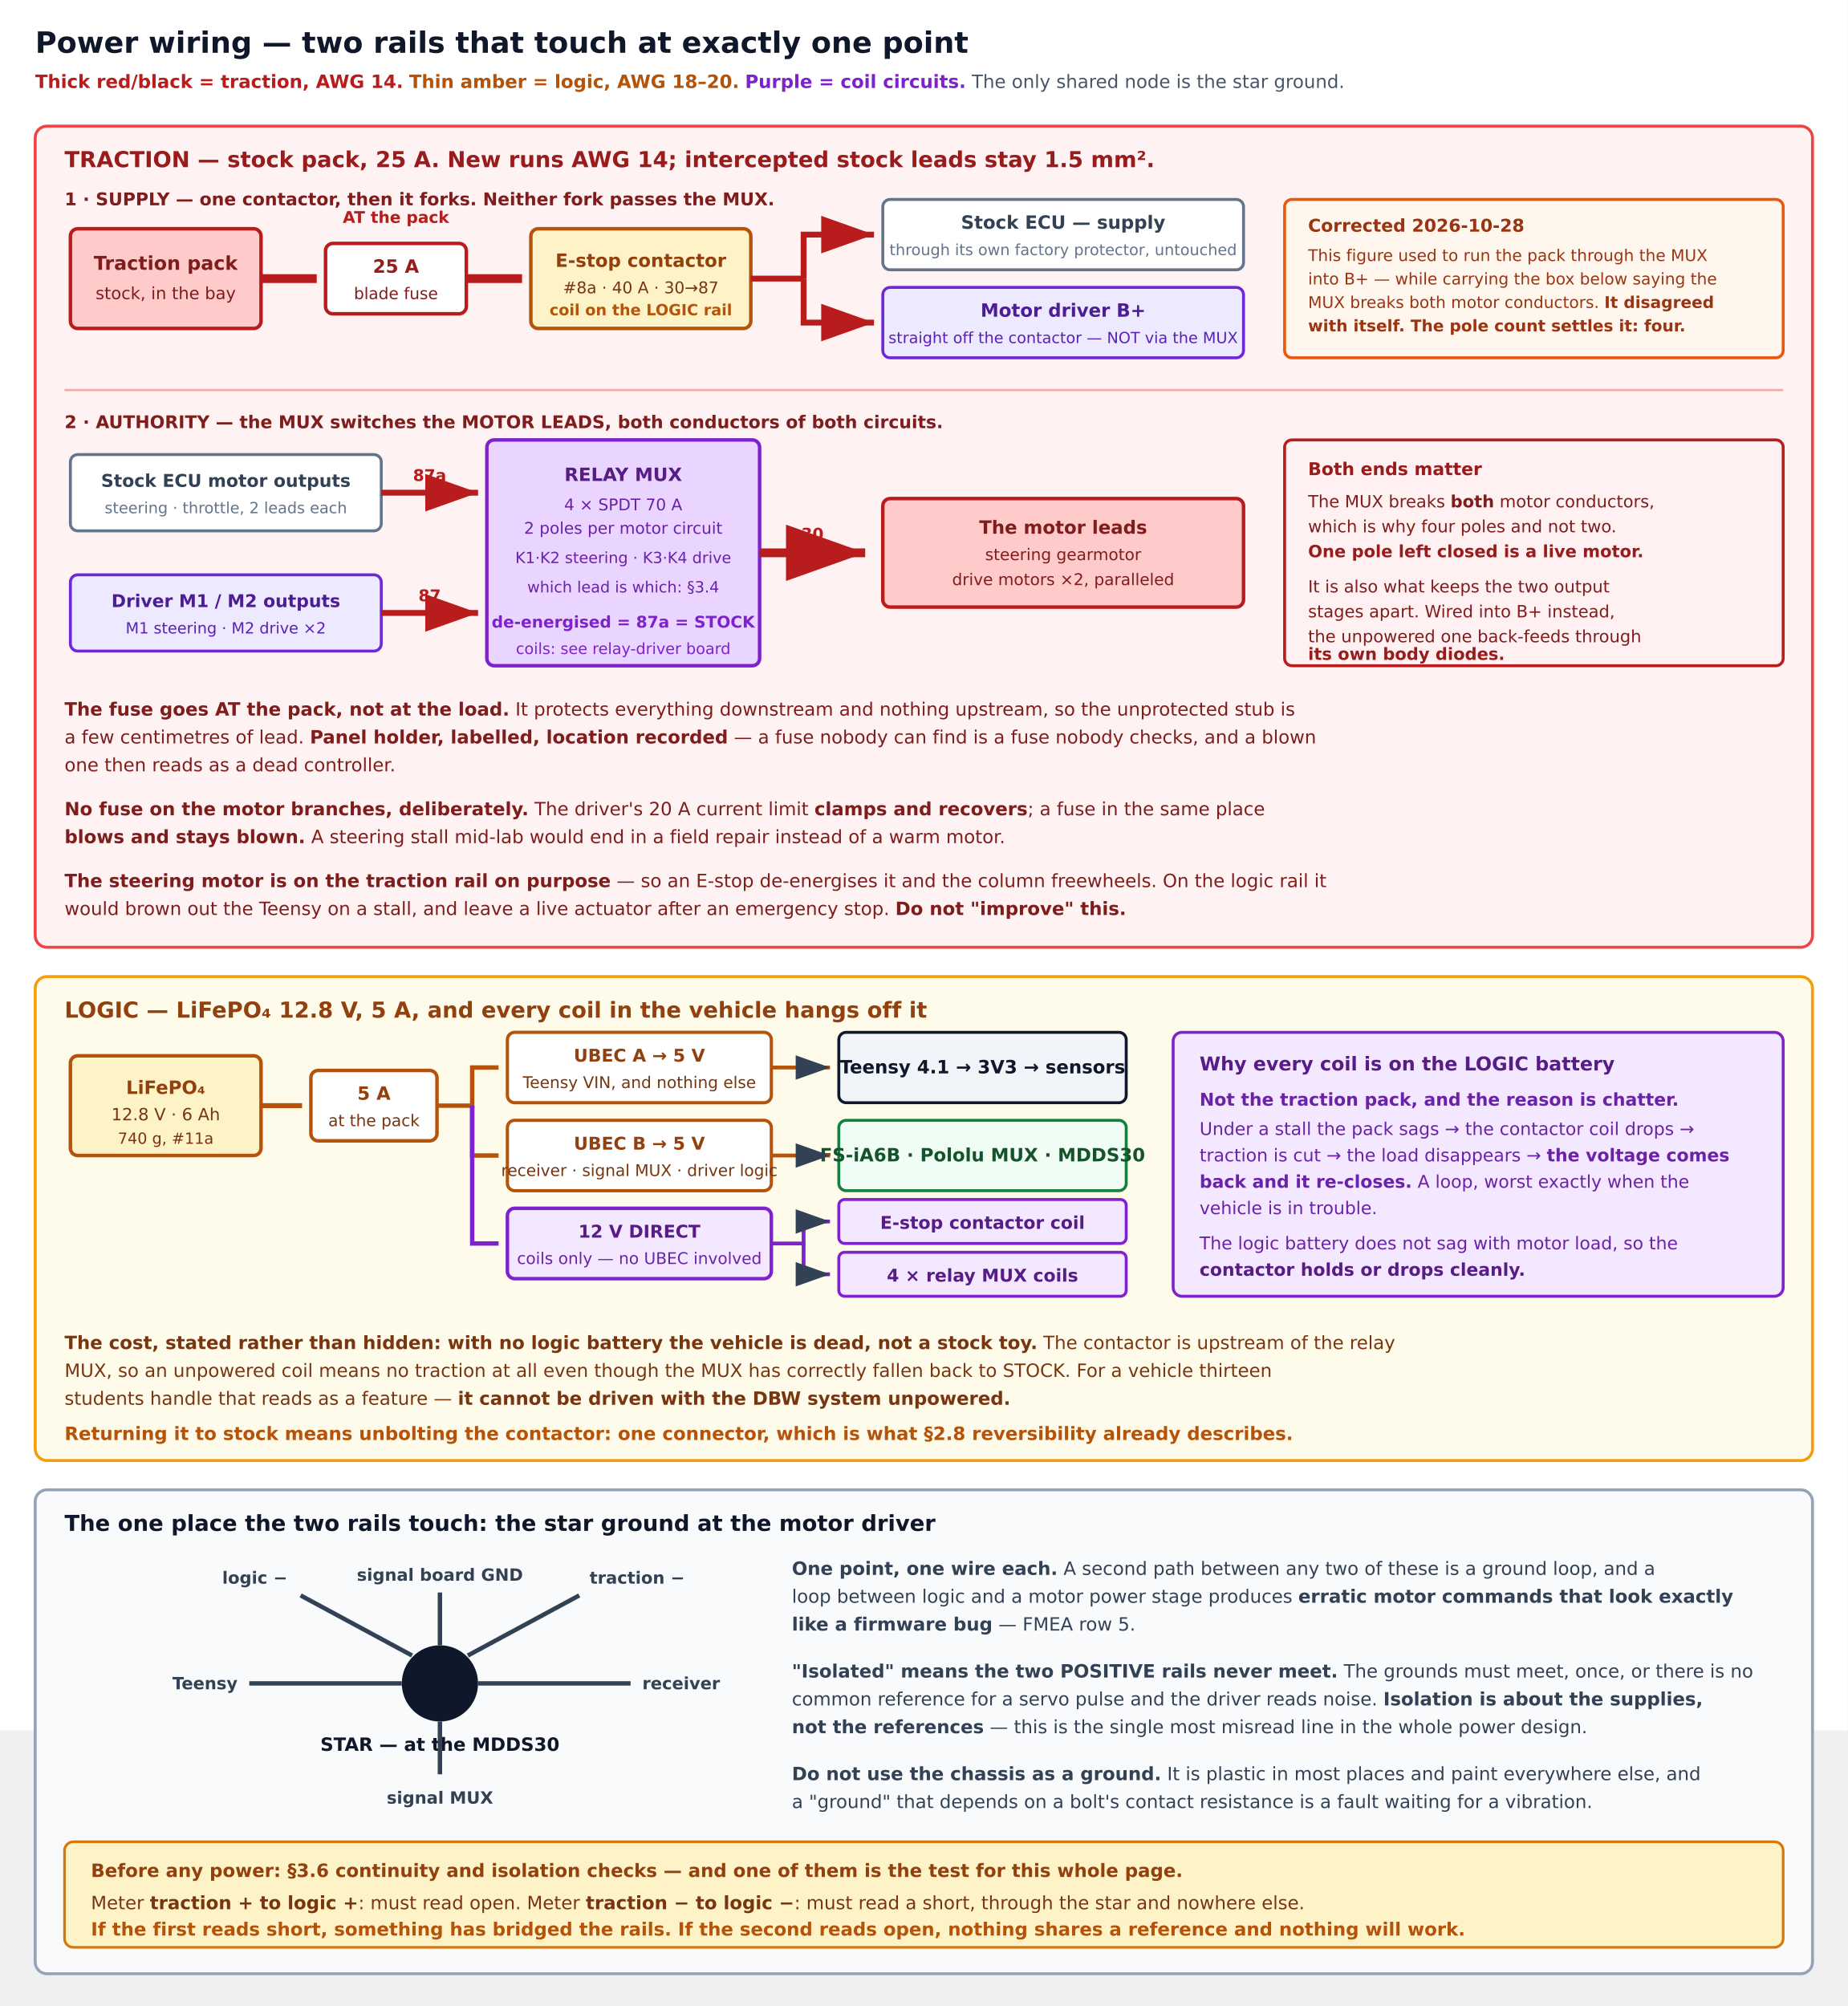
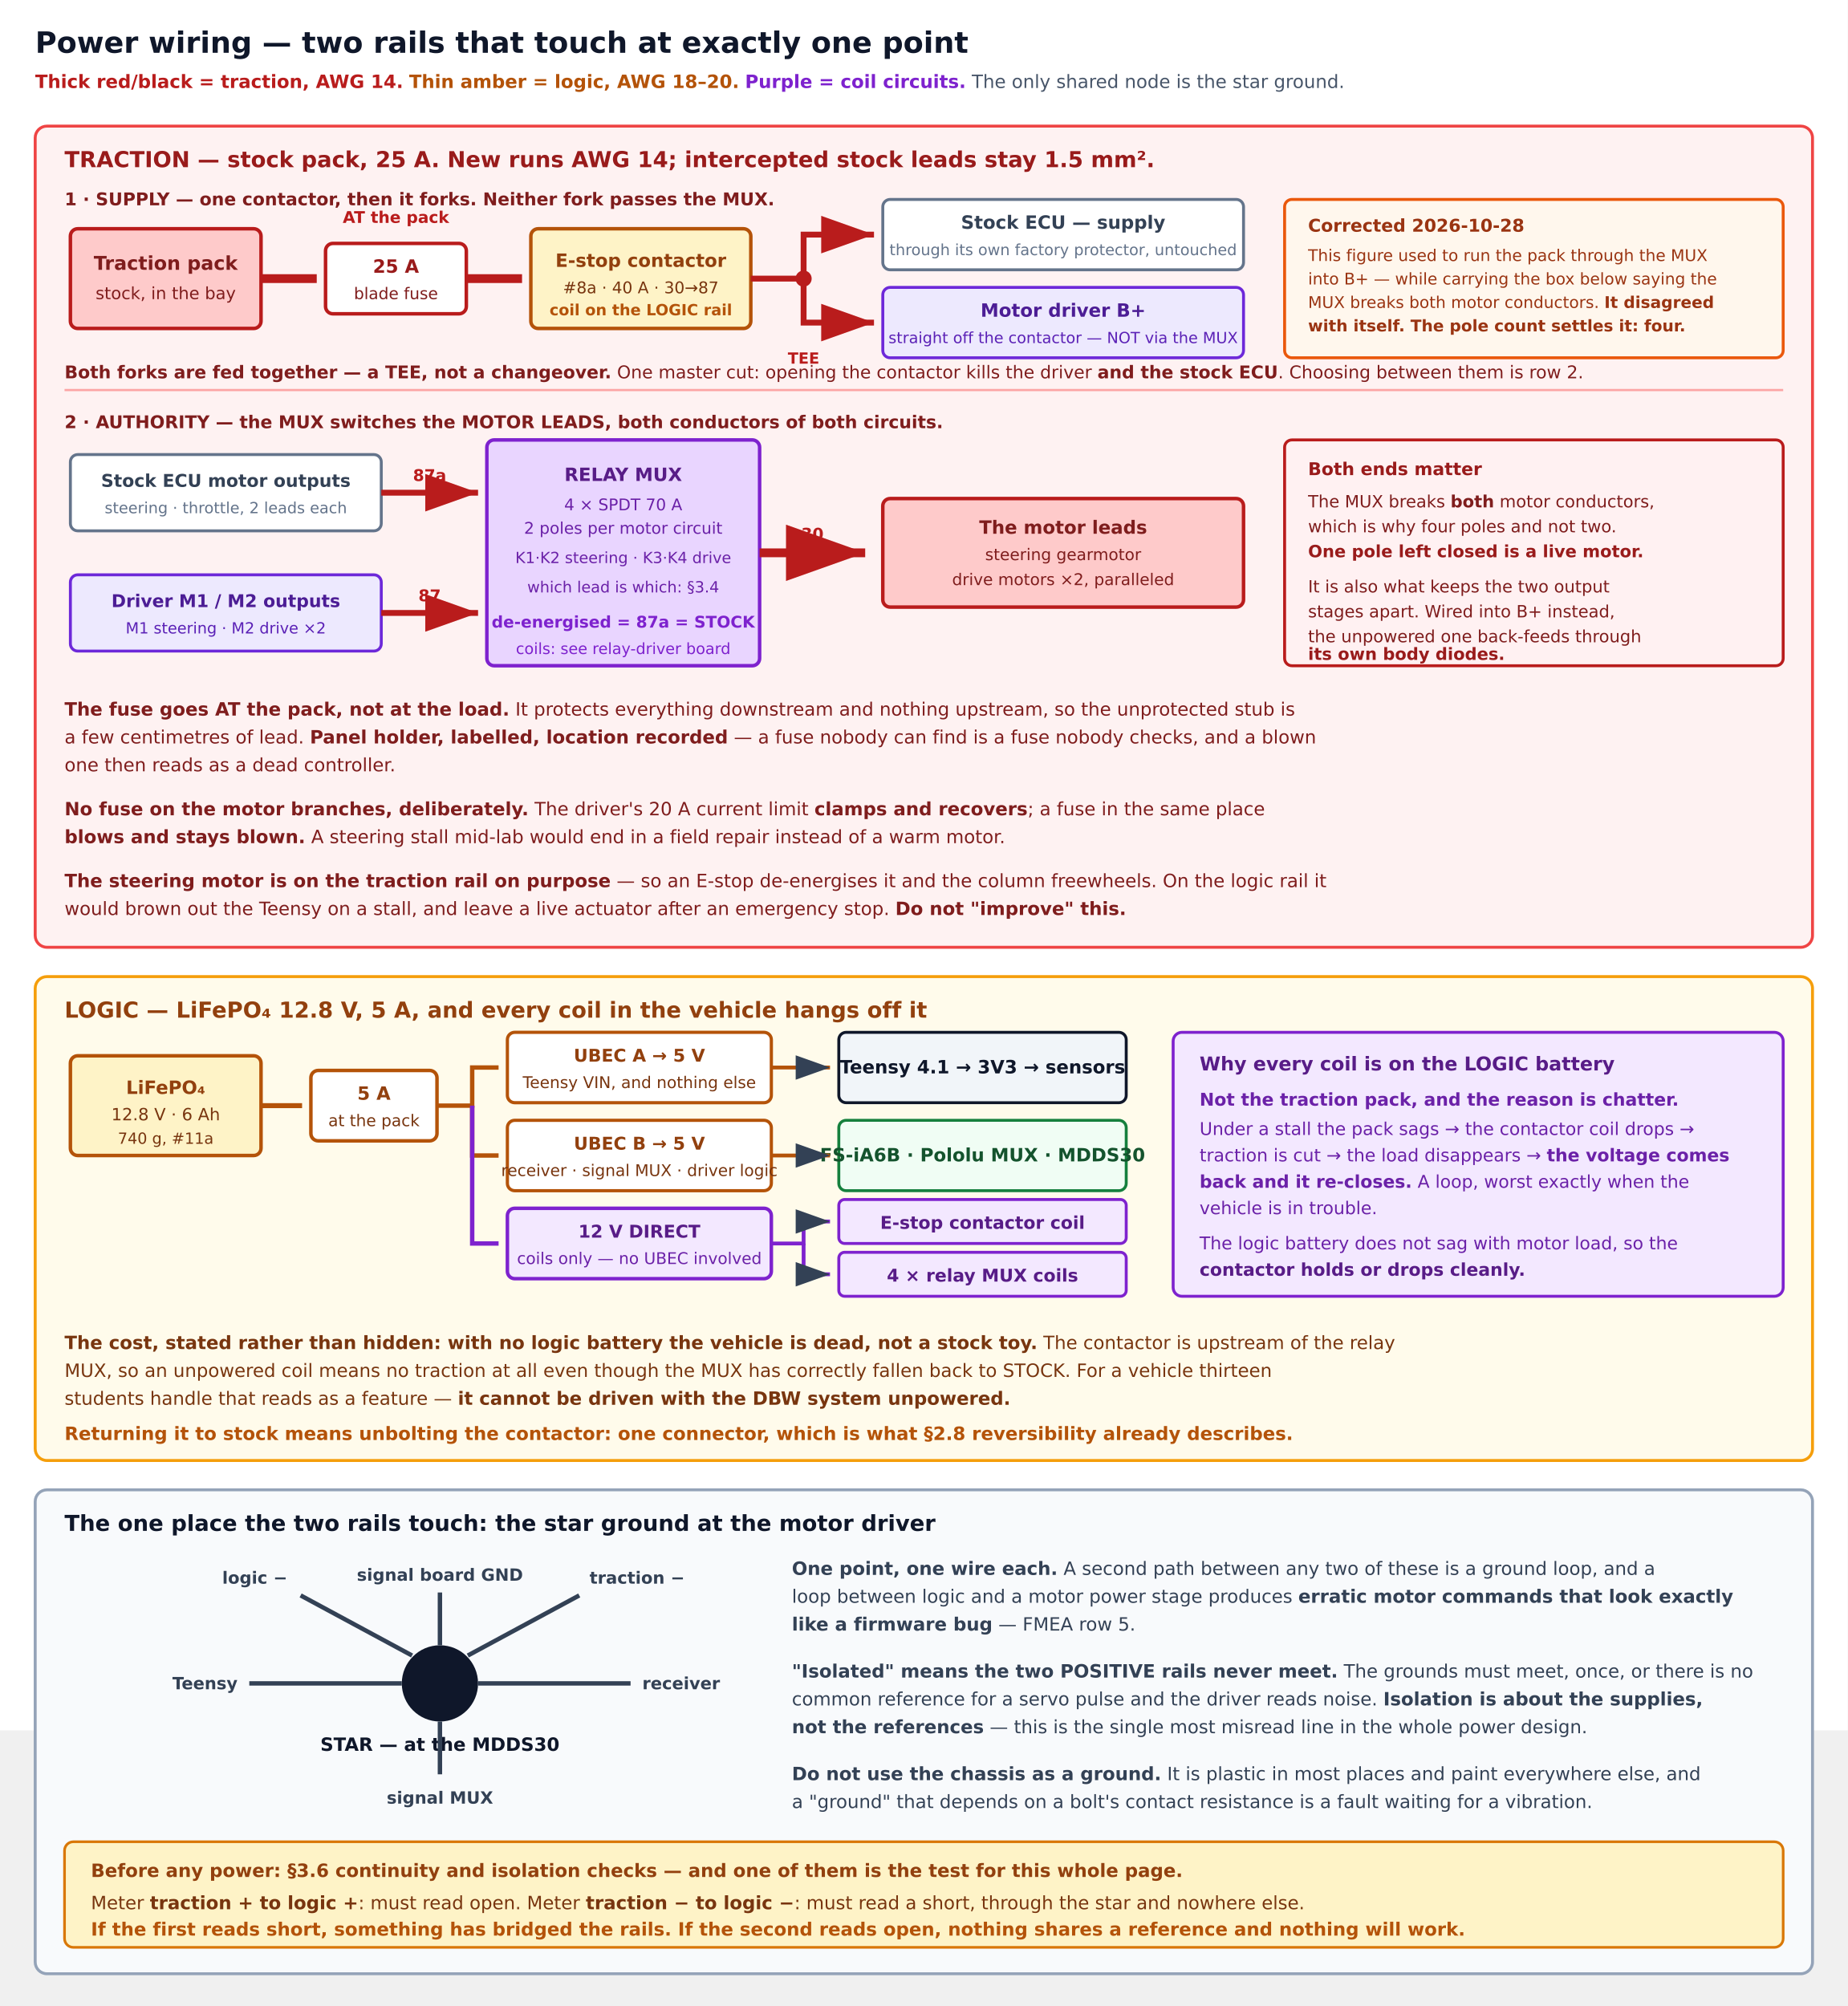
<svg xmlns="http://www.w3.org/2000/svg" viewBox="0 0 1260 1368" width="1260" height="1368" font-family="DejaVu Sans, Helvetica, Arial, sans-serif">
  <defs>
    <marker id="k" markerWidth="10" markerHeight="10" refX="9" refY="3.2" orient="auto">
      <path d="M0,0 L0,6.4 L9,3.2 z" fill="#334155" />
    </marker>
    <marker id="kr" markerWidth="10" markerHeight="10" refX="9" refY="3.2" orient="auto">
      <path d="M0,0 L0,6.4 L9,3.2 z" fill="#b91c1c" />
    </marker>
  </defs>
  <rect width="1260" height="1180" fill="#ffffff" />
  <text x="24" y="36" font-size="20" font-weight="bold" fill="#0f172a">Power wiring — two rails that touch at exactly one point</text>
  <text x="24" y="60" font-size="12.5" fill="#475569">
    <tspan font-weight="bold" fill="#b91c1c">Thick red/black = traction, AWG 14.</tspan>
    <tspan font-weight="bold" fill="#b45309">  Thin amber = logic, AWG 18–20.</tspan>
    <tspan font-weight="bold" fill="#7e22ce">  Purple = coil circuits.</tspan>
    The only shared node is the star ground.
  </text>
  <rect x="24" y="86" width="1212" height="560" rx="8" fill="#fef2f2" stroke="#ef4444" stroke-width="2" />
  <text x="44" y="114" font-size="15" font-weight="bold" fill="#991b1b">TRACTION — stock pack, 25 A. New runs AWG 14; intercepted stock leads stay 1.5 mm².</text>
  <text x="44" y="140" font-size="12" font-weight="bold" fill="#7f1d1d">1 · SUPPLY — one contactor, then it forks. Neither fork passes the MUX.</text>
  <rect x="48" y="156" width="130" height="68" rx="5" fill="#fecaca" stroke="#b91c1c" stroke-width="2.4" />
  <text x="113" y="184" font-size="13" font-weight="bold" fill="#7f1d1d" text-anchor="middle">Traction pack</text>
  <text x="113" y="204" font-size="11.5" fill="#7f1d1d" text-anchor="middle">stock, in the bay</text>
  <rect x="222" y="166" width="96" height="48" rx="5" fill="#ffffff" stroke="#b91c1c" stroke-width="2.4" />
  <text x="270" y="186" font-size="12.5" font-weight="bold" fill="#991b1b" text-anchor="middle">25 A</text>
  <text x="270" y="204" font-size="11" fill="#7f1d1d" text-anchor="middle">blade fuse</text>
  <text x="270" y="152" font-size="11" font-weight="bold" fill="#b91c1c" text-anchor="middle">AT the pack</text>
  <rect x="362" y="156" width="150" height="68" rx="5" fill="#fef3c7" stroke="#b45309" stroke-width="2.4" />
  <text x="437" y="182" font-size="12.5" font-weight="bold" fill="#92400e" text-anchor="middle">E-stop contactor</text>
  <text x="437" y="200" font-size="11" fill="#78350f" text-anchor="middle">#8a · 40 A · 30→87</text>
  <text x="437" y="215" font-size="10.5" font-weight="bold" fill="#b45309" text-anchor="middle">coil on the LOGIC rail</text>
  <g stroke="#b91c1c" stroke-width="6" fill="none">
    <path d="M178,190 L216,190" />
    <path d="M318,190 L356,190" />
  </g>
  <g stroke="#b91c1c" stroke-width="4" fill="none">
    <path d="M512,190 L548,190" />
    <path d="M548,190 L548,160 L596,160" marker-end="url(#kr)" />
    <path d="M548,190 L548,220 L596,220" marker-end="url(#kr)" />
  </g>
+   <circle cx="548" cy="190" r="5.5" fill="#b91c1c" />
+   <text x="548" y="248" font-size="10.5" font-weight="bold" fill="#b91c1c" text-anchor="middle">TEE</text>
  <rect x="602" y="136" width="246" height="48" rx="5" fill="#ffffff" stroke="#64748b" stroke-width="2" />
  <text x="725" y="156" font-size="12.5" font-weight="bold" fill="#334155" text-anchor="middle">Stock ECU — supply</text>
  <text x="725" y="174" font-size="10.5" fill="#64748b" text-anchor="middle">through its own factory protector, untouched</text>
  <rect x="602" y="196" width="246" height="48" rx="5" fill="#ede9fe" stroke="#6d28d9" stroke-width="2" />
  <text x="725" y="216" font-size="12.5" font-weight="bold" fill="#4c1d95" text-anchor="middle">Motor driver B+</text>
  <text x="725" y="234" font-size="10.5" fill="#5b21b6" text-anchor="middle">straight off the contactor — NOT via the MUX</text>
  <rect x="876" y="136" width="340" height="108" rx="5" fill="#fff7ed" stroke="#ea580c" stroke-width="2" />
  <text x="892" y="158" font-size="12" font-weight="bold" fill="#9a3412">Corrected 2026-10-28</text>
  <text x="892" y="178" font-size="11" fill="#9a3412">This figure used to run the pack through the MUX</text>
  <text x="892" y="194" font-size="11" fill="#9a3412">into B+ — while carrying the box below saying the</text>
  <text x="892" y="210" font-size="11" fill="#9a3412">MUX breaks both motor conductors. <tspan font-weight="bold">It disagreed</tspan>
  </text>
  <text x="892" y="226" font-size="11" font-weight="bold" fill="#9a3412">with itself. The pole count settles it: four.</text>
+   <text x="44" y="258" font-size="12" fill="#7f1d1d">
+     <tspan font-weight="bold">Both forks are fed together — a TEE, not a changeover.</tspan> One master cut: opening the contactor kills the driver <tspan font-weight="bold">and the stock ECU</tspan>. Choosing between them is row 2.</text>
  <line x1="44" y1="266" x2="1216" y2="266" stroke="#fca5a5" stroke-width="1.5" />
  <text x="44" y="292" font-size="12" font-weight="bold" fill="#7f1d1d">2 · AUTHORITY — the MUX switches the MOTOR LEADS, both conductors of both circuits.</text>
  <rect x="48" y="310" width="212" height="52" rx="5" fill="#ffffff" stroke="#64748b" stroke-width="2" />
  <text x="154" y="332" font-size="12" font-weight="bold" fill="#334155" text-anchor="middle">Stock ECU motor outputs</text>
  <text x="154" y="350" font-size="10.5" fill="#64748b" text-anchor="middle">steering · throttle, 2 leads each</text>
  <rect x="48" y="392" width="212" height="52" rx="5" fill="#ede9fe" stroke="#6d28d9" stroke-width="2" />
  <text x="154" y="414" font-size="12" font-weight="bold" fill="#4c1d95" text-anchor="middle">Driver M1 / M2 outputs</text>
  <text x="154" y="432" font-size="10.5" fill="#5b21b6" text-anchor="middle">M1 steering · M2 drive ×2</text>
  <g stroke="#b91c1c" stroke-width="4" fill="none">
    <path d="M260,336 L326,336" marker-end="url(#kr)" />
    <path d="M260,418 L326,418" marker-end="url(#kr)" />
  </g>
  <text x="293" y="328" font-size="11" font-weight="bold" fill="#b91c1c" text-anchor="middle">87a</text>
  <text x="293" y="410" font-size="11" font-weight="bold" fill="#b91c1c" text-anchor="middle">87</text>
  <rect x="332" y="300" width="186" height="154" rx="5" fill="#e9d5ff" stroke="#7e22ce" stroke-width="2.4" />
  <text x="425" y="328" font-size="12.5" font-weight="bold" fill="#581c87" text-anchor="middle">RELAY MUX</text>
  <text x="425" y="348" font-size="11" fill="#6b21a8" text-anchor="middle">4 × SPDT 70 A</text>
  <text x="425" y="364" font-size="11" fill="#6b21a8" text-anchor="middle">2 poles per motor circuit</text>
  <text x="425" y="384" font-size="10.5" fill="#6b21a8" text-anchor="middle">K1·K2 steering · K3·K4 drive</text>
  <text x="425" y="404" font-size="10.5" fill="#6b21a8" text-anchor="middle">which lead is which: §3.4</text>
  <text x="425" y="428" font-size="11" font-weight="bold" fill="#7e22ce" text-anchor="middle">de-energised = 87a = STOCK</text>
  <text x="425" y="446" font-size="10.5" fill="#7e22ce" text-anchor="middle">coils: see relay-driver board</text>
  <g stroke="#b91c1c" stroke-width="6" fill="none">
    <path d="M518,377 L590,377" marker-end="url(#kr)" />
  </g>
  <text x="554" y="368" font-size="11" font-weight="bold" fill="#b91c1c" text-anchor="middle">30</text>
  <rect x="602" y="340" width="246" height="74" rx="5" fill="#fecaca" stroke="#b91c1c" stroke-width="2.4" />
  <text x="725" y="364" font-size="12.5" font-weight="bold" fill="#7f1d1d" text-anchor="middle">The motor leads</text>
  <text x="725" y="382" font-size="11" fill="#7f1d1d" text-anchor="middle">steering gearmotor</text>
  <text x="725" y="399" font-size="11" fill="#7f1d1d" text-anchor="middle">drive motors ×2, paralleled</text>
  <rect x="876" y="300" width="340" height="154" rx="5" fill="#fff1f2" stroke="#b91c1c" stroke-width="2" />
  <text x="892" y="324" font-size="12" font-weight="bold" fill="#991b1b">Both ends matter</text>
  <text x="892" y="346" font-size="11.5" fill="#7f1d1d">The MUX breaks <tspan font-weight="bold">both</tspan> motor conductors,</text>
  <text x="892" y="363" font-size="11.5" fill="#7f1d1d">which is why four poles and not two.</text>
  <text x="892" y="380" font-size="11.5" font-weight="bold" fill="#991b1b">One pole left closed is a live motor.</text>
  <text x="892" y="404" font-size="11.5" fill="#7f1d1d">It is also what keeps the two output</text>
  <text x="892" y="421" font-size="11.5" fill="#7f1d1d">stages apart. Wired into B+ instead,</text>
  <text x="892" y="438" font-size="11.5" fill="#7f1d1d">the unpowered one back-feeds through</text>
  <text x="892" y="450" font-size="11.5" font-weight="bold" fill="#991b1b">its own body diodes.</text>
  <text x="44" y="488" font-size="12.5" fill="#7f1d1d">
    <tspan font-weight="bold">The fuse goes AT the pack, not at the load.</tspan> It protects everything downstream and nothing upstream, so the unprotected stub is</text>
  <text x="44" y="507" font-size="12.5" fill="#7f1d1d">a few centimetres of lead. <tspan font-weight="bold">Panel holder, labelled, location recorded</tspan> — a fuse nobody can find is a fuse nobody checks, and a blown</text>
  <text x="44" y="526" font-size="12.5" fill="#7f1d1d">one then reads as a dead controller.</text>
  <text x="44" y="556" font-size="12.5" fill="#7f1d1d">
    <tspan font-weight="bold">No fuse on the motor branches, deliberately.</tspan> The driver's 20 A current limit <tspan font-weight="bold">clamps and recovers</tspan>; a fuse in the same place</text>
  <text x="44" y="575" font-size="12.5" fill="#7f1d1d">
    <tspan font-weight="bold">blows and stays blown.</tspan> A steering stall mid-lab would end in a field repair instead of a warm motor.</text>
  <text x="44" y="605" font-size="12.5" fill="#7f1d1d">
    <tspan font-weight="bold">The steering motor is on the traction rail on purpose</tspan> — so an E-stop de-energises it and the column freewheels. On the logic rail it</text>
  <text x="44" y="624" font-size="12.5" fill="#7f1d1d">would brown out the Teensy on a stall, and leave a live actuator after an emergency stop. <tspan font-weight="bold">Do not "improve" this.</tspan>
  </text>
  <rect x="24" y="666" width="1212" height="330" rx="8" fill="#fffbeb" stroke="#f59e0b" stroke-width="2" />
  <text x="44" y="694" font-size="15" font-weight="bold" fill="#92400e">LOGIC — LiFePO₄ 12.8 V, 5 A, and every coil in the vehicle hangs off it</text>
  <rect x="48" y="720" width="130" height="68" rx="5" fill="#fef3c7" stroke="#b45309" stroke-width="2.4" />
  <text x="113" y="746" font-size="12.5" font-weight="bold" fill="#92400e" text-anchor="middle">LiFePO₄</text>
  <text x="113" y="764" font-size="11.5" fill="#78350f" text-anchor="middle">12.8 V · 6 Ah</text>
  <text x="113" y="780" font-size="10.5" fill="#78350f" text-anchor="middle">740 g, #11a</text>
  <rect x="212" y="730" width="86" height="48" rx="5" fill="#ffffff" stroke="#b45309" stroke-width="2.4" />
  <text x="255" y="750" font-size="12.5" font-weight="bold" fill="#92400e" text-anchor="middle">5 A</text>
  <text x="255" y="768" font-size="11" fill="#78350f" text-anchor="middle">at the pack</text>
  <g stroke="#b45309" stroke-width="3.4" fill="none">
    <path d="M178,754 L206,754" />
  </g>
  <rect x="346" y="704" width="180" height="48" rx="5" fill="#ffffff" stroke="#b45309" stroke-width="2.2" />
  <text x="436" y="724" font-size="12" font-weight="bold" fill="#92400e" text-anchor="middle">UBEC A → 5 V</text>
  <text x="436" y="742" font-size="11" fill="#78350f" text-anchor="middle">Teensy VIN, and nothing else</text>
  <rect x="346" y="764" width="180" height="48" rx="5" fill="#ffffff" stroke="#b45309" stroke-width="2.2" />
  <text x="436" y="784" font-size="12" font-weight="bold" fill="#92400e" text-anchor="middle">UBEC B → 5 V</text>
  <text x="436" y="802" font-size="11" fill="#78350f" text-anchor="middle">receiver · signal MUX · driver logic</text>
  <rect x="346" y="824" width="180" height="48" rx="5" fill="#f3e8ff" stroke="#7e22ce" stroke-width="2.4" />
  <text x="436" y="844" font-size="12" font-weight="bold" fill="#581c87" text-anchor="middle">12 V DIRECT</text>
  <text x="436" y="862" font-size="11" fill="#6b21a8" text-anchor="middle">coils only — no UBEC involved</text>
  <g stroke="#b45309" stroke-width="3" fill="none">
    <path d="M298,754 L322,754 L322,728 L340,728" />
    <path d="M322,754 L322,788 L340,788" />
  </g>
  <g stroke="#7e22ce" stroke-width="3" fill="none">
    <path d="M322,754 L322,848 L340,848" />
  </g>
  <rect x="572" y="704" width="196" height="48" rx="5" fill="#f1f5f9" stroke="#0f172a" stroke-width="2" />
  <text x="670" y="732" font-size="12.5" font-weight="bold" fill="#0f172a" text-anchor="middle">Teensy 4.1 → 3V3 → sensors</text>
  <rect x="572" y="764" width="196" height="48" rx="5" fill="#f0fdf4" stroke="#15803d" stroke-width="2" />
  <text x="670" y="792" font-size="12.5" font-weight="bold" fill="#14532d" text-anchor="middle">FS-iA6B · Pololu MUX · MDDS30</text>
  <rect x="572" y="818" width="196" height="30" rx="4" fill="#f3e8ff" stroke="#7e22ce" stroke-width="2" />
  <text x="670" y="838" font-size="12" font-weight="bold" fill="#581c87" text-anchor="middle">E-stop contactor coil</text>
  <rect x="572" y="854" width="196" height="30" rx="4" fill="#f3e8ff" stroke="#7e22ce" stroke-width="2" />
  <text x="670" y="874" font-size="12" font-weight="bold" fill="#581c87" text-anchor="middle">4 × relay MUX coils</text>
  <g stroke="#b45309" stroke-width="2.6" fill="none">
    <path d="M526,728 L566,728" marker-end="url(#k)" />
    <path d="M526,788 L566,788" marker-end="url(#k)" />
  </g>
  <g stroke="#7e22ce" stroke-width="2.6" fill="none">
    <path d="M526,848 L548,848 L548,833 L566,833" marker-end="url(#k)" />
    <path d="M548,848 L548,869 L566,869" marker-end="url(#k)" />
  </g>
  <rect x="800" y="704" width="416" height="180" rx="6" fill="#f3e8ff" stroke="#7e22ce" stroke-width="2" />
  <text x="818" y="730" font-size="13" font-weight="bold" fill="#581c87">Why every coil is on the LOGIC battery</text>
  <text x="818" y="754" font-size="12" fill="#6b21a8">
    <tspan font-weight="bold">Not the traction pack, and the reason is chatter.</tspan>
  </text>
  <text x="818" y="774" font-size="12" fill="#6b21a8">Under a stall the pack sags → the contactor coil drops →</text>
  <text x="818" y="792" font-size="12" fill="#6b21a8">traction is cut → the load disappears → <tspan font-weight="bold">the voltage comes</tspan>
  </text>
  <text x="818" y="810" font-size="12" fill="#6b21a8">
    <tspan font-weight="bold">back and it re-closes.</tspan> A loop, worst exactly when the</text>
  <text x="818" y="828" font-size="12" fill="#6b21a8">vehicle is in trouble.</text>
  <text x="818" y="852" font-size="12" fill="#6b21a8">The logic battery does not sag with motor load, so the</text>
  <text x="818" y="870" font-size="12" font-weight="bold" fill="#581c87">contactor holds or drops cleanly.</text>
  <text x="44" y="920" font-size="12.5" fill="#78350f">
    <tspan font-weight="bold">The cost, stated rather than hidden: with no logic battery the vehicle is dead, not a stock toy.</tspan> The contactor is upstream of the relay</text>
  <text x="44" y="939" font-size="12.5" fill="#78350f">MUX, so an unpowered coil means no traction at all even though the MUX has correctly fallen back to STOCK. For a vehicle thirteen</text>
  <text x="44" y="958" font-size="12.5" fill="#78350f">students handle that reads as a feature — <tspan font-weight="bold">it cannot be driven with the DBW system unpowered.</tspan>
  </text>
  <text x="44" y="982" font-size="12.5" font-weight="bold" fill="#b45309">Returning it to stock means unbolting the contactor: one connector, which is what §2.8 reversibility already describes.</text>
  <rect x="24" y="1016" width="1212" height="330" rx="8" fill="#f8fafc" stroke="#94a3b8" stroke-width="2" />
  <text x="44" y="1044" font-size="15" font-weight="bold" fill="#0f172a">The one place the two rails touch: the star ground at the motor driver</text>
  <circle cx="300" cy="1148" r="26" fill="#0f172a" />
  <text x="300" y="1194" font-size="12.5" font-weight="bold" fill="#0f172a" text-anchor="middle">STAR — at the MDDS30</text>
  <g stroke="#334155" stroke-width="3" fill="none">
    <path d="M300,1122 L300,1086" />
    <path d="M274,1148 L170,1148" />
    <path d="M326,1148 L430,1148" />
    <path d="M300,1174 L300,1210" />
    <path d="M281,1129 L205,1088" />
    <path d="M319,1129 L395,1088" />
  </g>
  <text x="300" y="1078" font-size="11.5" font-weight="bold" fill="#334155" text-anchor="middle">signal board GND</text>
  <text x="162" y="1152" font-size="11.5" font-weight="bold" fill="#334155" text-anchor="end">Teensy</text>
  <text x="438" y="1152" font-size="11.5" font-weight="bold" fill="#334155">receiver</text>
  <text x="300" y="1230" font-size="11.5" font-weight="bold" fill="#334155" text-anchor="middle">signal MUX</text>
  <text x="196" y="1080" font-size="11.5" font-weight="bold" fill="#334155" text-anchor="end">logic −</text>
  <text x="402" y="1080" font-size="11.5" font-weight="bold" fill="#334155">traction −</text>
  <text x="540" y="1074" font-size="12.5" fill="#334155">
    <tspan font-weight="bold">One point, one wire each.</tspan> A second path between any two of these is a ground loop, and a</text>
  <text x="540" y="1093" font-size="12.5" fill="#334155">loop between logic and a motor power stage produces <tspan font-weight="bold">erratic motor commands that look exactly</tspan>
  </text>
  <text x="540" y="1112" font-size="12.5" fill="#334155">
    <tspan font-weight="bold">like a firmware bug</tspan> — FMEA row 5.</text>
  <text x="540" y="1144" font-size="12.5" fill="#334155">
    <tspan font-weight="bold">"Isolated" means the two POSITIVE rails never meet.</tspan> The grounds must meet, once, or there is no</text>
  <text x="540" y="1163" font-size="12.5" fill="#334155">common reference for a servo pulse and the driver reads noise. <tspan font-weight="bold">Isolation is about the supplies,</tspan>
  </text>
  <text x="540" y="1182" font-size="12.5" fill="#334155">
    <tspan font-weight="bold">not the references</tspan> — this is the single most misread line in the whole power design.</text>
  <text x="540" y="1214" font-size="12.5" fill="#334155">
    <tspan font-weight="bold">Do not use the chassis as a ground.</tspan> It is plastic in most places and paint everywhere else, and</text>
  <text x="540" y="1233" font-size="12.5" fill="#334155">a "ground" that depends on a bolt's contact resistance is a fault waiting for a vibration.</text>
  <rect x="44" y="1256" width="1172" height="72" rx="6" fill="#fef3c7" stroke="#d97706" stroke-width="1.8" />
  <text x="62" y="1280" font-size="12.5" font-weight="bold" fill="#92400e">Before any power: §3.6 continuity and isolation checks — and one of them is the test for this whole page.</text>
  <text x="62" y="1302" font-size="12.5" fill="#78350f">Meter <tspan font-weight="bold">traction + to logic +</tspan>: must read open. Meter <tspan font-weight="bold">traction − to logic −</tspan>: must read a short, through the star and nowhere else.</text>
  <text x="62" y="1320" font-size="12.5" font-weight="bold" fill="#b45309">If the first reads short, something has bridged the rails. If the second reads open, nothing shares a reference and nothing will work.</text>
</svg>
